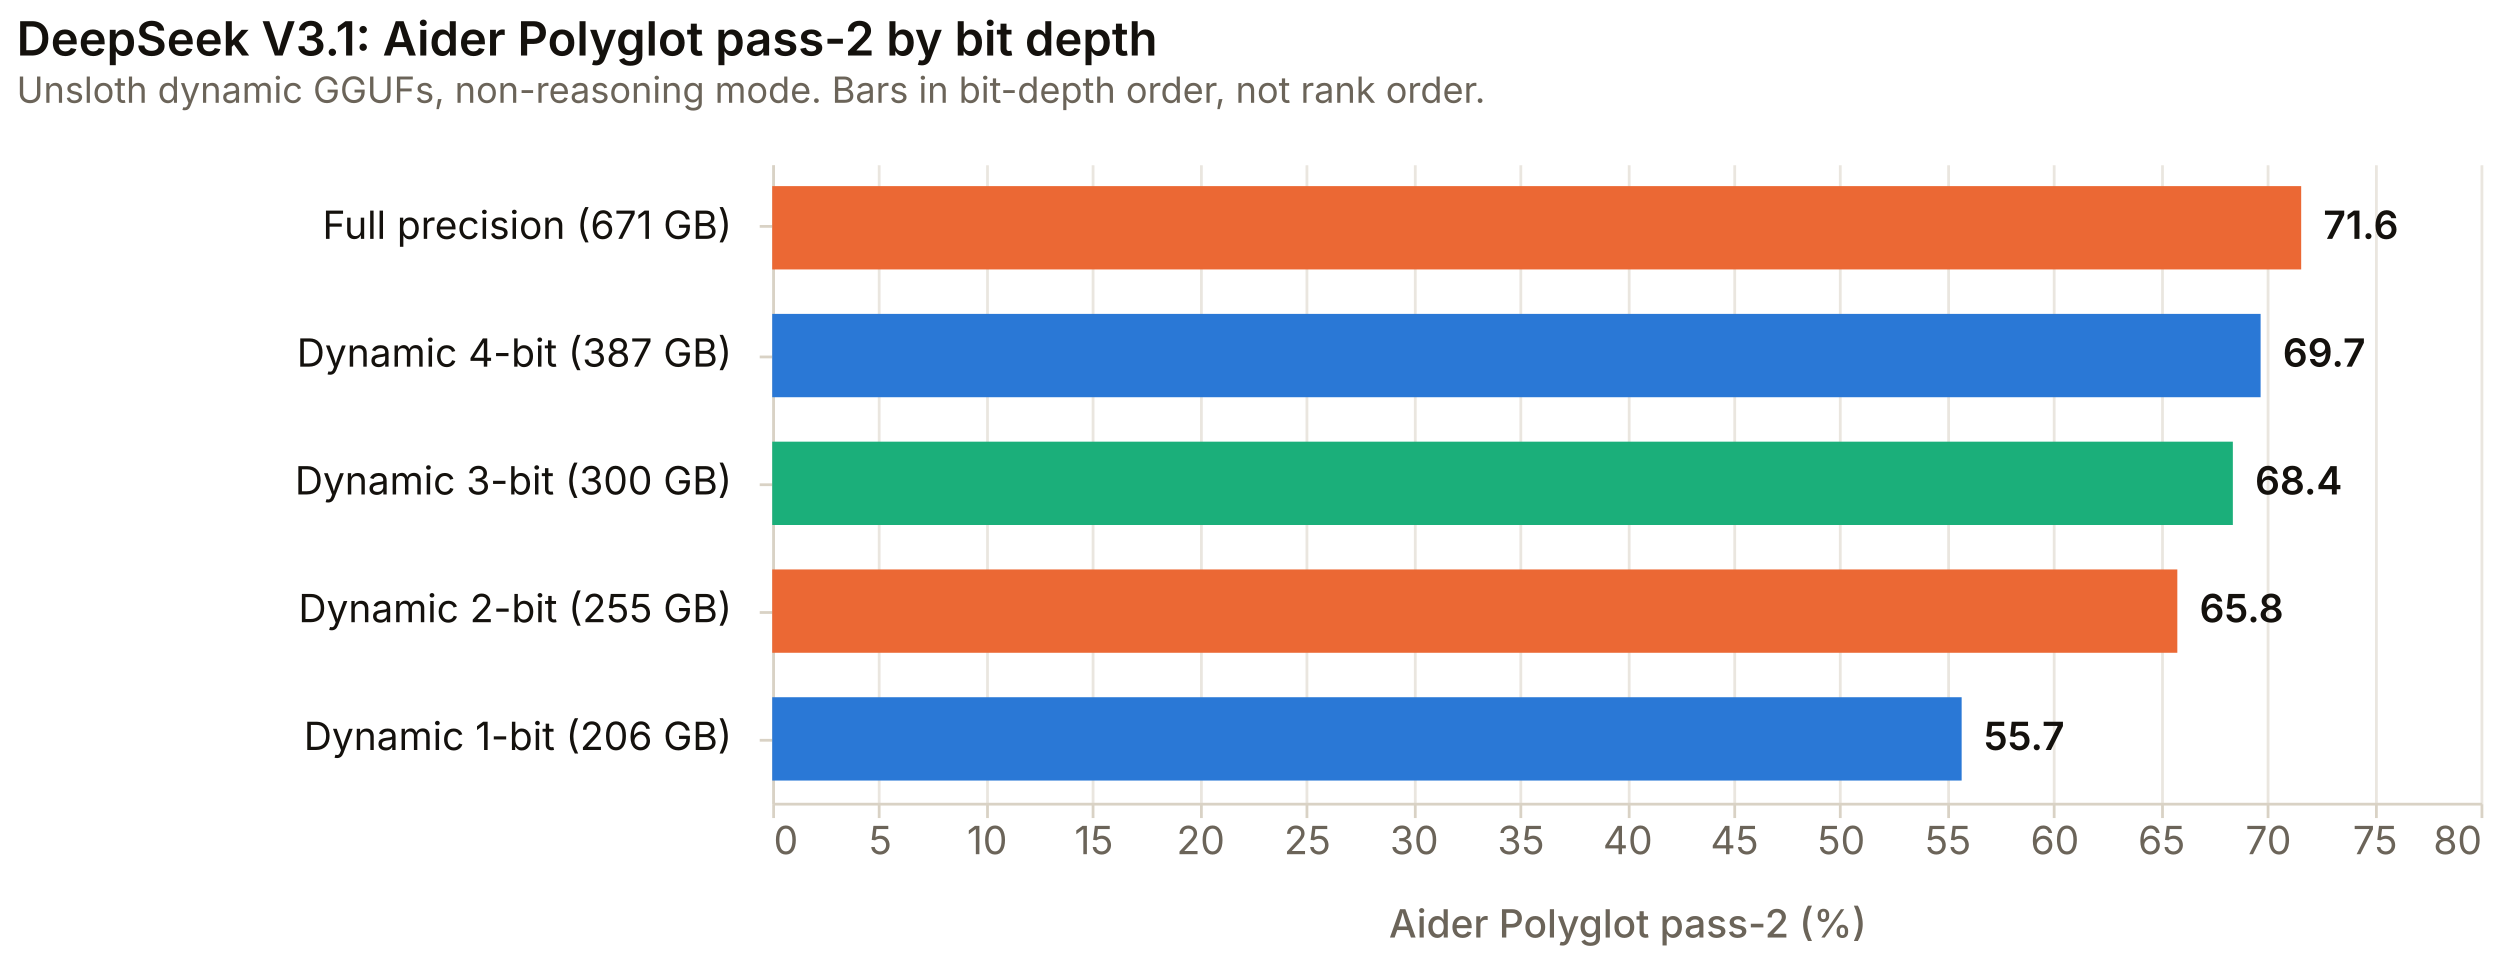
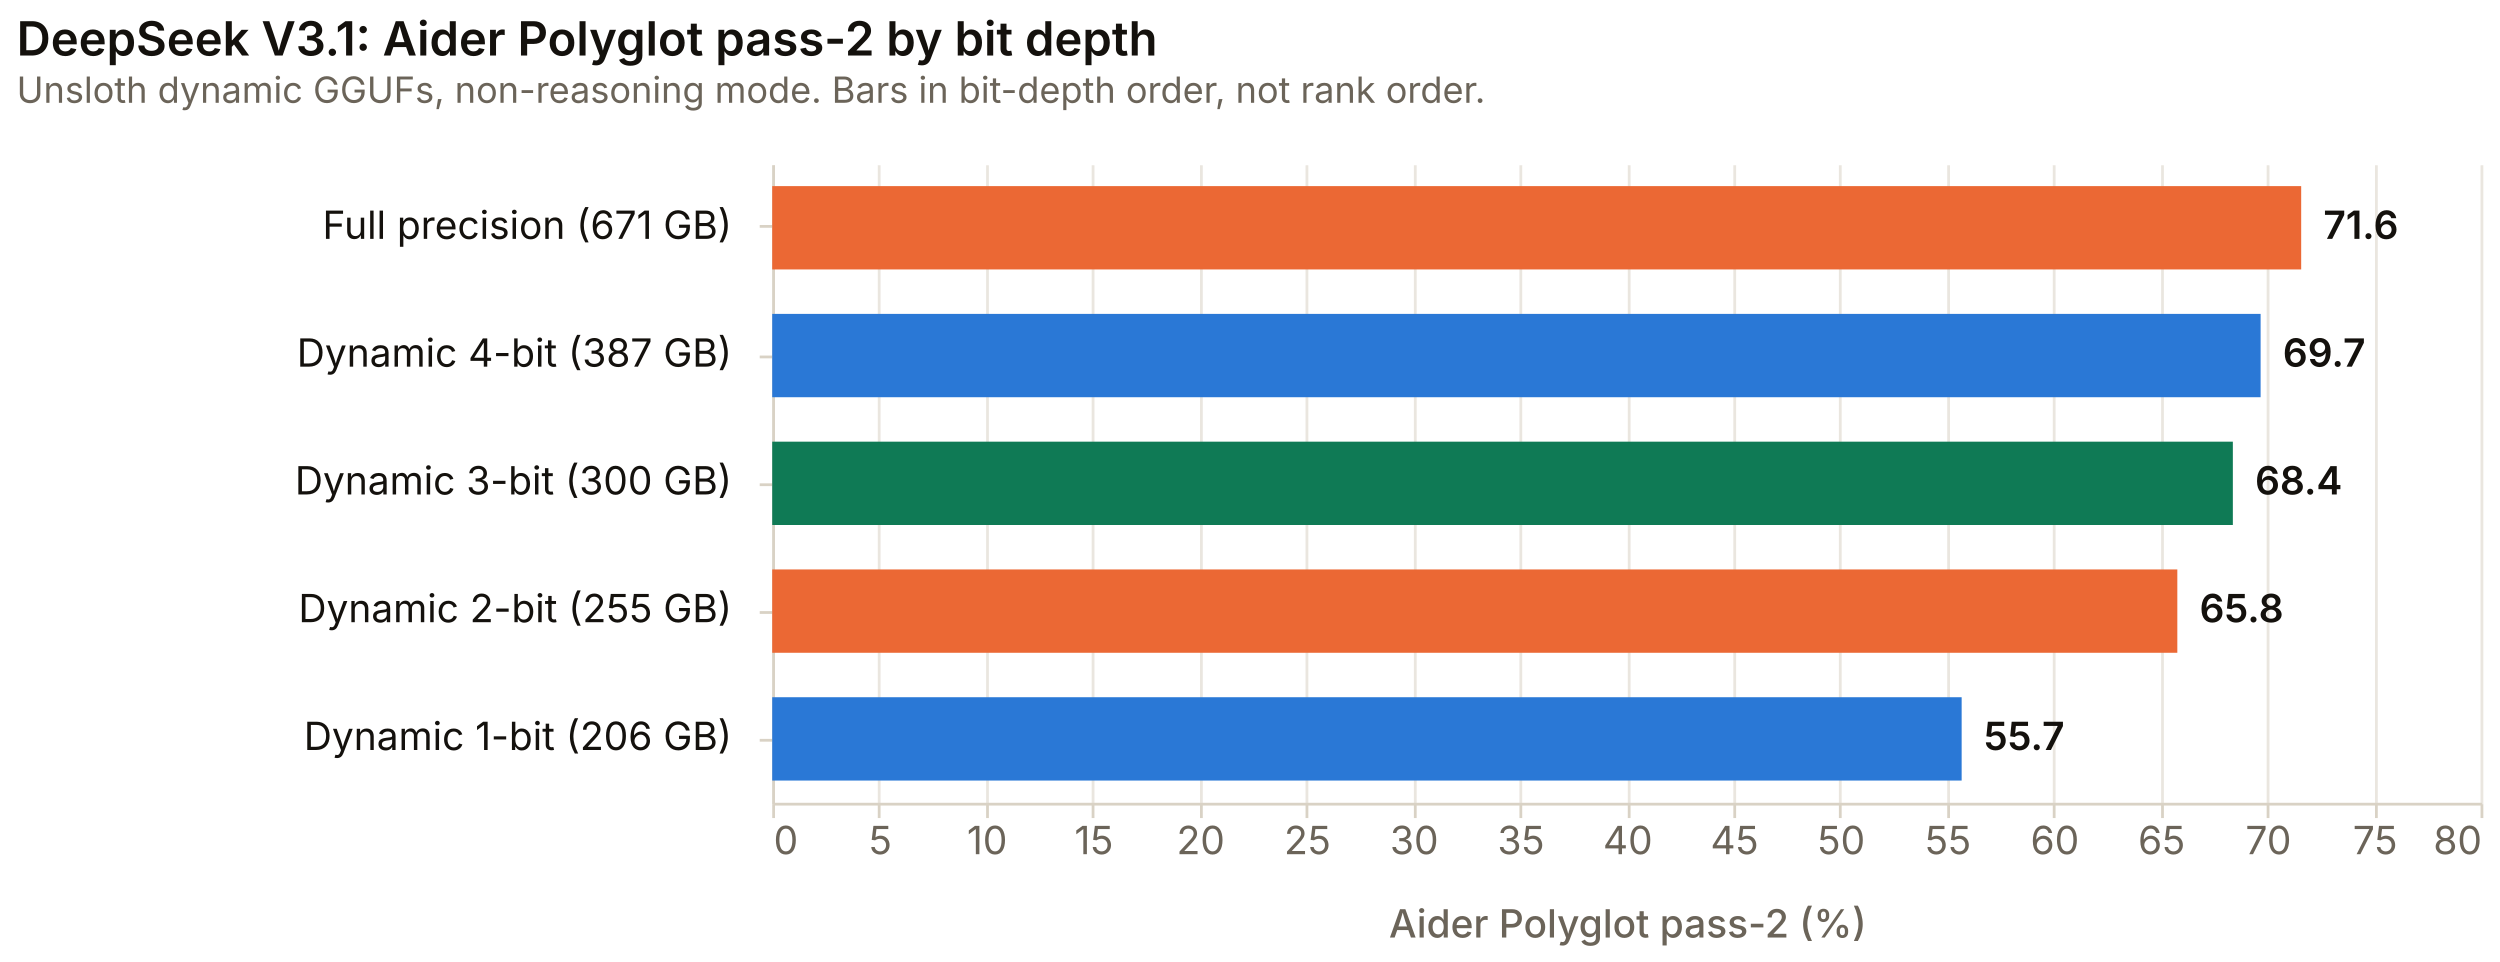
<svg xmlns="http://www.w3.org/2000/svg" version="1.1" class="marks" width="900" height="346" viewBox="0 0 900 346">
  <g fill="none" stroke-miterlimit="4" transform="translate(278,59)">
    <g class="mark-group role-frame root" role="graphics-object" aria-roledescription="group mark container">
      <g transform="translate(0,0)">
        <path class="background" aria-hidden="true" d="M0,0h615v230h-615Z" />
        <g>
          <g class="mark-group role-axis" aria-hidden="true">
            <g transform="translate(0.5,230.5)">
              <path class="background" aria-hidden="true" d="M0,0h0v0h0Z" pointer-events="none" />
              <g>
                <g class="mark-rule role-axis-grid" pointer-events="none">
                  <line transform="translate(0,0)" x2="0" y2="-230" stroke="#d9d2c5" stroke-opacity="0.55" stroke-width="1" opacity="1" />
                  <line transform="translate(38,0)" x2="0" y2="-230" stroke="#d9d2c5" stroke-opacity="0.55" stroke-width="1" opacity="1" />
                  <line transform="translate(77,0)" x2="0" y2="-230" stroke="#d9d2c5" stroke-opacity="0.55" stroke-width="1" opacity="1" />
                  <line transform="translate(115,0)" x2="0" y2="-230" stroke="#d9d2c5" stroke-opacity="0.55" stroke-width="1" opacity="1" />
                  <line transform="translate(154,0)" x2="0" y2="-230" stroke="#d9d2c5" stroke-opacity="0.55" stroke-width="1" opacity="1" />
                  <line transform="translate(192,0)" x2="0" y2="-230" stroke="#d9d2c5" stroke-opacity="0.55" stroke-width="1" opacity="1" />
                  <line transform="translate(231,0)" x2="0" y2="-230" stroke="#d9d2c5" stroke-opacity="0.55" stroke-width="1" opacity="1" />
                  <line transform="translate(269,0)" x2="0" y2="-230" stroke="#d9d2c5" stroke-opacity="0.55" stroke-width="1" opacity="1" />
                  <line transform="translate(308,0)" x2="0" y2="-230" stroke="#d9d2c5" stroke-opacity="0.55" stroke-width="1" opacity="1" />
                  <line transform="translate(346,0)" x2="0" y2="-230" stroke="#d9d2c5" stroke-opacity="0.55" stroke-width="1" opacity="1" />
                  <line transform="translate(384,0)" x2="0" y2="-230" stroke="#d9d2c5" stroke-opacity="0.55" stroke-width="1" opacity="1" />
                  <line transform="translate(423,0)" x2="0" y2="-230" stroke="#d9d2c5" stroke-opacity="0.55" stroke-width="1" opacity="1" />
                  <line transform="translate(461,0)" x2="0" y2="-230" stroke="#d9d2c5" stroke-opacity="0.55" stroke-width="1" opacity="1" />
                  <line transform="translate(500,0)" x2="0" y2="-230" stroke="#d9d2c5" stroke-opacity="0.55" stroke-width="1" opacity="1" />
                  <line transform="translate(538,0)" x2="0" y2="-230" stroke="#d9d2c5" stroke-opacity="0.55" stroke-width="1" opacity="1" />
                  <line transform="translate(577,0)" x2="0" y2="-230" stroke="#d9d2c5" stroke-opacity="0.55" stroke-width="1" opacity="1" />
                  <line transform="translate(615,0)" x2="0" y2="-230" stroke="#d9d2c5" stroke-opacity="0.55" stroke-width="1" opacity="1" />
                </g>
              </g>
              <path class="foreground" aria-hidden="true" d="" pointer-events="none" display="none" />
            </g>
          </g>
          <g class="mark-group role-axis" role="graphics-symbol" aria-roledescription="axis" aria-label="X-axis titled 'Aider Polyglot pass-2 (%)' for a linear scale with values from 0 to 80">
            <g transform="translate(0.5,230.5)">
              <path class="background" aria-hidden="true" d="M0,0h0v0h0Z" pointer-events="none" />
              <g>
                <g class="mark-rule role-axis-tick" pointer-events="none">
                  <line transform="translate(0,0)" x2="0" y2="5" stroke="#d9d2c5" stroke-width="1" opacity="1" />
                  <line transform="translate(38,0)" x2="0" y2="5" stroke="#d9d2c5" stroke-width="1" opacity="1" />
                  <line transform="translate(77,0)" x2="0" y2="5" stroke="#d9d2c5" stroke-width="1" opacity="1" />
                  <line transform="translate(115,0)" x2="0" y2="5" stroke="#d9d2c5" stroke-width="1" opacity="1" />
                  <line transform="translate(154,0)" x2="0" y2="5" stroke="#d9d2c5" stroke-width="1" opacity="1" />
                  <line transform="translate(192,0)" x2="0" y2="5" stroke="#d9d2c5" stroke-width="1" opacity="1" />
                  <line transform="translate(231,0)" x2="0" y2="5" stroke="#d9d2c5" stroke-width="1" opacity="1" />
                  <line transform="translate(269,0)" x2="0" y2="5" stroke="#d9d2c5" stroke-width="1" opacity="1" />
                  <line transform="translate(308,0)" x2="0" y2="5" stroke="#d9d2c5" stroke-width="1" opacity="1" />
                  <line transform="translate(346,0)" x2="0" y2="5" stroke="#d9d2c5" stroke-width="1" opacity="1" />
                  <line transform="translate(384,0)" x2="0" y2="5" stroke="#d9d2c5" stroke-width="1" opacity="1" />
                  <line transform="translate(423,0)" x2="0" y2="5" stroke="#d9d2c5" stroke-width="1" opacity="1" />
                  <line transform="translate(461,0)" x2="0" y2="5" stroke="#d9d2c5" stroke-width="1" opacity="1" />
                  <line transform="translate(500,0)" x2="0" y2="5" stroke="#d9d2c5" stroke-width="1" opacity="1" />
                  <line transform="translate(538,0)" x2="0" y2="5" stroke="#d9d2c5" stroke-width="1" opacity="1" />
                  <line transform="translate(577,0)" x2="0" y2="5" stroke="#d9d2c5" stroke-width="1" opacity="1" />
                  <line transform="translate(615,0)" x2="0" y2="5" stroke="#d9d2c5" stroke-width="1" opacity="1" />
                </g>
                <g class="mark-text role-axis-label" pointer-events="none">
                  <text text-anchor="start" transform="translate(0,18)" font-family="ui-sans-serif, system-ui, -apple-system, 'Segoe UI', Inter, Helvetica, Arial, sans-serif" font-size="14px" fill="#6b6459" opacity="1">0</text>
                  <text text-anchor="middle" transform="translate(38.4375,18)" font-family="ui-sans-serif, system-ui, -apple-system, 'Segoe UI', Inter, Helvetica, Arial, sans-serif" font-size="14px" fill="#6b6459" opacity="1">5</text>
                  <text text-anchor="middle" transform="translate(76.875,18)" font-family="ui-sans-serif, system-ui, -apple-system, 'Segoe UI', Inter, Helvetica, Arial, sans-serif" font-size="14px" fill="#6b6459" opacity="1">10</text>
                  <text text-anchor="middle" transform="translate(115.3125,18)" font-family="ui-sans-serif, system-ui, -apple-system, 'Segoe UI', Inter, Helvetica, Arial, sans-serif" font-size="14px" fill="#6b6459" opacity="1">15</text>
                  <text text-anchor="middle" transform="translate(153.75,18)" font-family="ui-sans-serif, system-ui, -apple-system, 'Segoe UI', Inter, Helvetica, Arial, sans-serif" font-size="14px" fill="#6b6459" opacity="1">20</text>
                  <text text-anchor="middle" transform="translate(192.1875,18)" font-family="ui-sans-serif, system-ui, -apple-system, 'Segoe UI', Inter, Helvetica, Arial, sans-serif" font-size="14px" fill="#6b6459" opacity="1">25</text>
                  <text text-anchor="middle" transform="translate(230.625,18)" font-family="ui-sans-serif, system-ui, -apple-system, 'Segoe UI', Inter, Helvetica, Arial, sans-serif" font-size="14px" fill="#6b6459" opacity="1">30</text>
                  <text text-anchor="middle" transform="translate(269.0625,18)" font-family="ui-sans-serif, system-ui, -apple-system, 'Segoe UI', Inter, Helvetica, Arial, sans-serif" font-size="14px" fill="#6b6459" opacity="1">35</text>
                  <text text-anchor="middle" transform="translate(307.5,18)" font-family="ui-sans-serif, system-ui, -apple-system, 'Segoe UI', Inter, Helvetica, Arial, sans-serif" font-size="14px" fill="#6b6459" opacity="1">40</text>
                  <text text-anchor="middle" transform="translate(345.9375,18)" font-family="ui-sans-serif, system-ui, -apple-system, 'Segoe UI', Inter, Helvetica, Arial, sans-serif" font-size="14px" fill="#6b6459" opacity="1">45</text>
                  <text text-anchor="middle" transform="translate(384.375,18)" font-family="ui-sans-serif, system-ui, -apple-system, 'Segoe UI', Inter, Helvetica, Arial, sans-serif" font-size="14px" fill="#6b6459" opacity="1">50</text>
                  <text text-anchor="middle" transform="translate(422.8125,18)" font-family="ui-sans-serif, system-ui, -apple-system, 'Segoe UI', Inter, Helvetica, Arial, sans-serif" font-size="14px" fill="#6b6459" opacity="1">55</text>
                  <text text-anchor="middle" transform="translate(461.25,18)" font-family="ui-sans-serif, system-ui, -apple-system, 'Segoe UI', Inter, Helvetica, Arial, sans-serif" font-size="14px" fill="#6b6459" opacity="1">60</text>
                  <text text-anchor="middle" transform="translate(499.6875,18)" font-family="ui-sans-serif, system-ui, -apple-system, 'Segoe UI', Inter, Helvetica, Arial, sans-serif" font-size="14px" fill="#6b6459" opacity="1">65</text>
                  <text text-anchor="middle" transform="translate(538.125,18)" font-family="ui-sans-serif, system-ui, -apple-system, 'Segoe UI', Inter, Helvetica, Arial, sans-serif" font-size="14px" fill="#6b6459" opacity="1">70</text>
                  <text text-anchor="middle" transform="translate(576.5625,18)" font-family="ui-sans-serif, system-ui, -apple-system, 'Segoe UI', Inter, Helvetica, Arial, sans-serif" font-size="14px" fill="#6b6459" opacity="1">75</text>
                  <text text-anchor="end" transform="translate(615,18)" font-family="ui-sans-serif, system-ui, -apple-system, 'Segoe UI', Inter, Helvetica, Arial, sans-serif" font-size="14px" fill="#6b6459" opacity="1">80</text>
                </g>
                <g class="mark-rule role-axis-domain" pointer-events="none">
                  <line transform="translate(0,0)" x2="615" y2="0" stroke="#d9d2c5" stroke-width="1" opacity="1" />
                </g>
                <g class="mark-text role-axis-title" pointer-events="none">
                  <text text-anchor="middle" transform="translate(307.5,48)" font-family="ui-sans-serif, system-ui, -apple-system, 'Segoe UI', Inter, Helvetica, Arial, sans-serif" font-size="14px" font-weight="500" fill="#6b6459" opacity="1">Aider Polyglot pass-2 (%)</text>
                </g>
              </g>
              <path class="foreground" aria-hidden="true" d="" pointer-events="none" display="none" />
            </g>
          </g>
          <g class="mark-group role-axis" role="graphics-symbol" aria-roledescription="axis" aria-label="Y-axis for a discrete scale with 5 values: Full precision (671 GB), Dynamic 4-bit (387 GB), Dynamic 3-bit (300 GB), Dynamic 2-bit (255 GB), Dynamic 1-bit (206 GB)">
            <g transform="translate(0.5,0.5)">
              <path class="background" aria-hidden="true" d="M0,0h0v0h0Z" pointer-events="none" />
              <g>
                <g class="mark-rule role-axis-tick" pointer-events="none">
                  <line transform="translate(0,22)" x2="-5" y2="0" stroke="#d9d2c5" stroke-width="1" opacity="1" />
                  <line transform="translate(0,69)" x2="-5" y2="0" stroke="#d9d2c5" stroke-width="1" opacity="1" />
                  <line transform="translate(0,115)" x2="-5" y2="0" stroke="#d9d2c5" stroke-width="1" opacity="1" />
                  <line transform="translate(0,161)" x2="-5" y2="0" stroke="#d9d2c5" stroke-width="1" opacity="1" />
                  <line transform="translate(0,207)" x2="-5" y2="0" stroke="#d9d2c5" stroke-width="1" opacity="1" />
                </g>
                <g class="mark-text role-axis-label" pointer-events="none">
                  <text text-anchor="end" transform="translate(-15,26.5)" font-family="ui-sans-serif, system-ui, -apple-system, 'Segoe UI', Inter, Helvetica, Arial, sans-serif" font-size="14px" fill="#14110d" opacity="1">Full precision (671 GB)</text>
                  <text text-anchor="end" transform="translate(-15,72.5)" font-family="ui-sans-serif, system-ui, -apple-system, 'Segoe UI', Inter, Helvetica, Arial, sans-serif" font-size="14px" fill="#14110d" opacity="1">Dynamic 4-bit (387 GB)</text>
                  <text text-anchor="end" transform="translate(-15,118.5)" font-family="ui-sans-serif, system-ui, -apple-system, 'Segoe UI', Inter, Helvetica, Arial, sans-serif" font-size="14px" fill="#14110d" opacity="1">Dynamic 3-bit (300 GB)</text>
                  <text text-anchor="end" transform="translate(-15,164.5)" font-family="ui-sans-serif, system-ui, -apple-system, 'Segoe UI', Inter, Helvetica, Arial, sans-serif" font-size="14px" fill="#14110d" opacity="1">Dynamic 2-bit (255 GB)</text>
                  <text text-anchor="end" transform="translate(-15,210.5)" font-family="ui-sans-serif, system-ui, -apple-system, 'Segoe UI', Inter, Helvetica, Arial, sans-serif" font-size="14px" fill="#14110d" opacity="1">Dynamic 1-bit (206 GB)</text>
                </g>
                <g class="mark-rule role-axis-domain" pointer-events="none">
                  <line transform="translate(0,0)" x2="0" y2="230" stroke="#d9d2c5" stroke-width="1" opacity="1" />
                </g>
              </g>
              <path class="foreground" aria-hidden="true" d="" pointer-events="none" display="none" />
            </g>
          </g>
          <g class="mark-rect role-mark layer_0_marks" role="graphics-object" aria-roledescription="rect mark container">
            <path aria-label="Aider Polyglot pass-2 (%): 71.6; build: Full precision (671 GB)" role="graphics-symbol" aria-roledescription="bar" d="M0,8h550.425v30h-550.425Z" fill="#eb6834" />
            <path aria-label="Aider Polyglot pass-2 (%): 69.7; build: Dynamic 4-bit (387 GB)" role="graphics-symbol" aria-roledescription="bar" d="M0,54h535.819v30h-535.819Z" fill="#2a78d6" />
-             <path aria-label="Aider Polyglot pass-2 (%): 68.4; build: Dynamic 3-bit (300 GB)" role="graphics-symbol" aria-roledescription="bar" d="M0,100h525.825v30h-525.825Z" fill="#1baf7a" />
+             <path aria-label="Aider Polyglot pass-2 (%): 68.4; build: Dynamic 3-bit (300 GB)" role="graphics-symbol" aria-roledescription="bar" d="M0,100h525.825v30h-525.825Z" fill="#0f7a55" />
            <path aria-label="Aider Polyglot pass-2 (%): 65.8; build: Dynamic 2-bit (255 GB)" role="graphics-symbol" aria-roledescription="bar" d="M0,146h505.837v30h-505.837Z" fill="#eb6834" />
            <path aria-label="Aider Polyglot pass-2 (%): 55.7; build: Dynamic 1-bit (206 GB)" role="graphics-symbol" aria-roledescription="bar" d="M0,192h428.194v30h-428.194Z" fill="#2a78d6" />
          </g>
          <g class="mark-text role-mark layer_1_marks" role="graphics-object" aria-roledescription="text mark container">
            <text aria-label="Aider Polyglot pass-2 (%): 71.6; build: Full precision (671 GB); v: 71.6" role="graphics-symbol" aria-roledescription="text mark" text-anchor="start" transform="translate(558.425,27)" font-family="ui-sans-serif, system-ui, -apple-system, 'Segoe UI', Inter, Helvetica, Arial, sans-serif" font-size="14px" font-weight="600" fill="#14110d">71.6</text>
            <text aria-label="Aider Polyglot pass-2 (%): 69.7; build: Dynamic 4-bit (387 GB); v: 69.7" role="graphics-symbol" aria-roledescription="text mark" text-anchor="start" transform="translate(543.8188,73)" font-family="ui-sans-serif, system-ui, -apple-system, 'Segoe UI', Inter, Helvetica, Arial, sans-serif" font-size="14px" font-weight="600" fill="#14110d">69.7</text>
            <text aria-label="Aider Polyglot pass-2 (%): 68.4; build: Dynamic 3-bit (300 GB); v: 68.4" role="graphics-symbol" aria-roledescription="text mark" text-anchor="start" transform="translate(533.825,119)" font-family="ui-sans-serif, system-ui, -apple-system, 'Segoe UI', Inter, Helvetica, Arial, sans-serif" font-size="14px" font-weight="600" fill="#14110d">68.4</text>
            <text aria-label="Aider Polyglot pass-2 (%): 65.8; build: Dynamic 2-bit (255 GB); v: 65.8" role="graphics-symbol" aria-roledescription="text mark" text-anchor="start" transform="translate(513.8375,165)" font-family="ui-sans-serif, system-ui, -apple-system, 'Segoe UI', Inter, Helvetica, Arial, sans-serif" font-size="14px" font-weight="600" fill="#14110d">65.8</text>
            <text aria-label="Aider Polyglot pass-2 (%): 55.7; build: Dynamic 1-bit (206 GB); v: 55.7" role="graphics-symbol" aria-roledescription="text mark" text-anchor="start" transform="translate(436.1938,211)" font-family="ui-sans-serif, system-ui, -apple-system, 'Segoe UI', Inter, Helvetica, Arial, sans-serif" font-size="14px" font-weight="600" fill="#14110d">55.7</text>
          </g>
          <g class="mark-group role-title">
            <g transform="translate(-272,-52)">
              <path class="background" aria-hidden="true" d="M0,0h0v0h0Z" pointer-events="none" />
              <g>
                <g class="mark-text role-title-text" role="graphics-symbol" aria-roledescription="title" aria-label="Title text 'DeepSeek V3.1: Aider Polyglot pass-2 by bit depth'" pointer-events="none">
                  <text text-anchor="start" transform="translate(0,13)" font-family="ui-sans-serif, system-ui, -apple-system, 'Segoe UI', Inter, Helvetica, Arial, sans-serif" font-size="17px" font-weight="600" fill="#14110d" opacity="1">DeepSeek V3.1: Aider Polyglot pass-2 by bit depth</text>
                </g>
                <g class="mark-text role-title-subtitle" role="graphics-symbol" aria-roledescription="subtitle" aria-label="Subtitle text 'Unsloth dynamic GGUFs, non-reasoning mode. Bars in bit-depth order, not rank order.'" pointer-events="none">
                  <text text-anchor="start" transform="translate(0,30)" font-family="ui-sans-serif, system-ui, -apple-system, 'Segoe UI', Inter, Helvetica, Arial, sans-serif" font-size="13px" fill="#6b6459" opacity="1">Unsloth dynamic GGUFs, non-reasoning mode. Bars in bit-depth order, not rank order.</text>
                </g>
              </g>
              <path class="foreground" aria-hidden="true" d="" pointer-events="none" display="none" />
            </g>
          </g>
        </g>
        <path class="foreground" aria-hidden="true" d="" display="none" />
      </g>
    </g>
  </g>
</svg>
